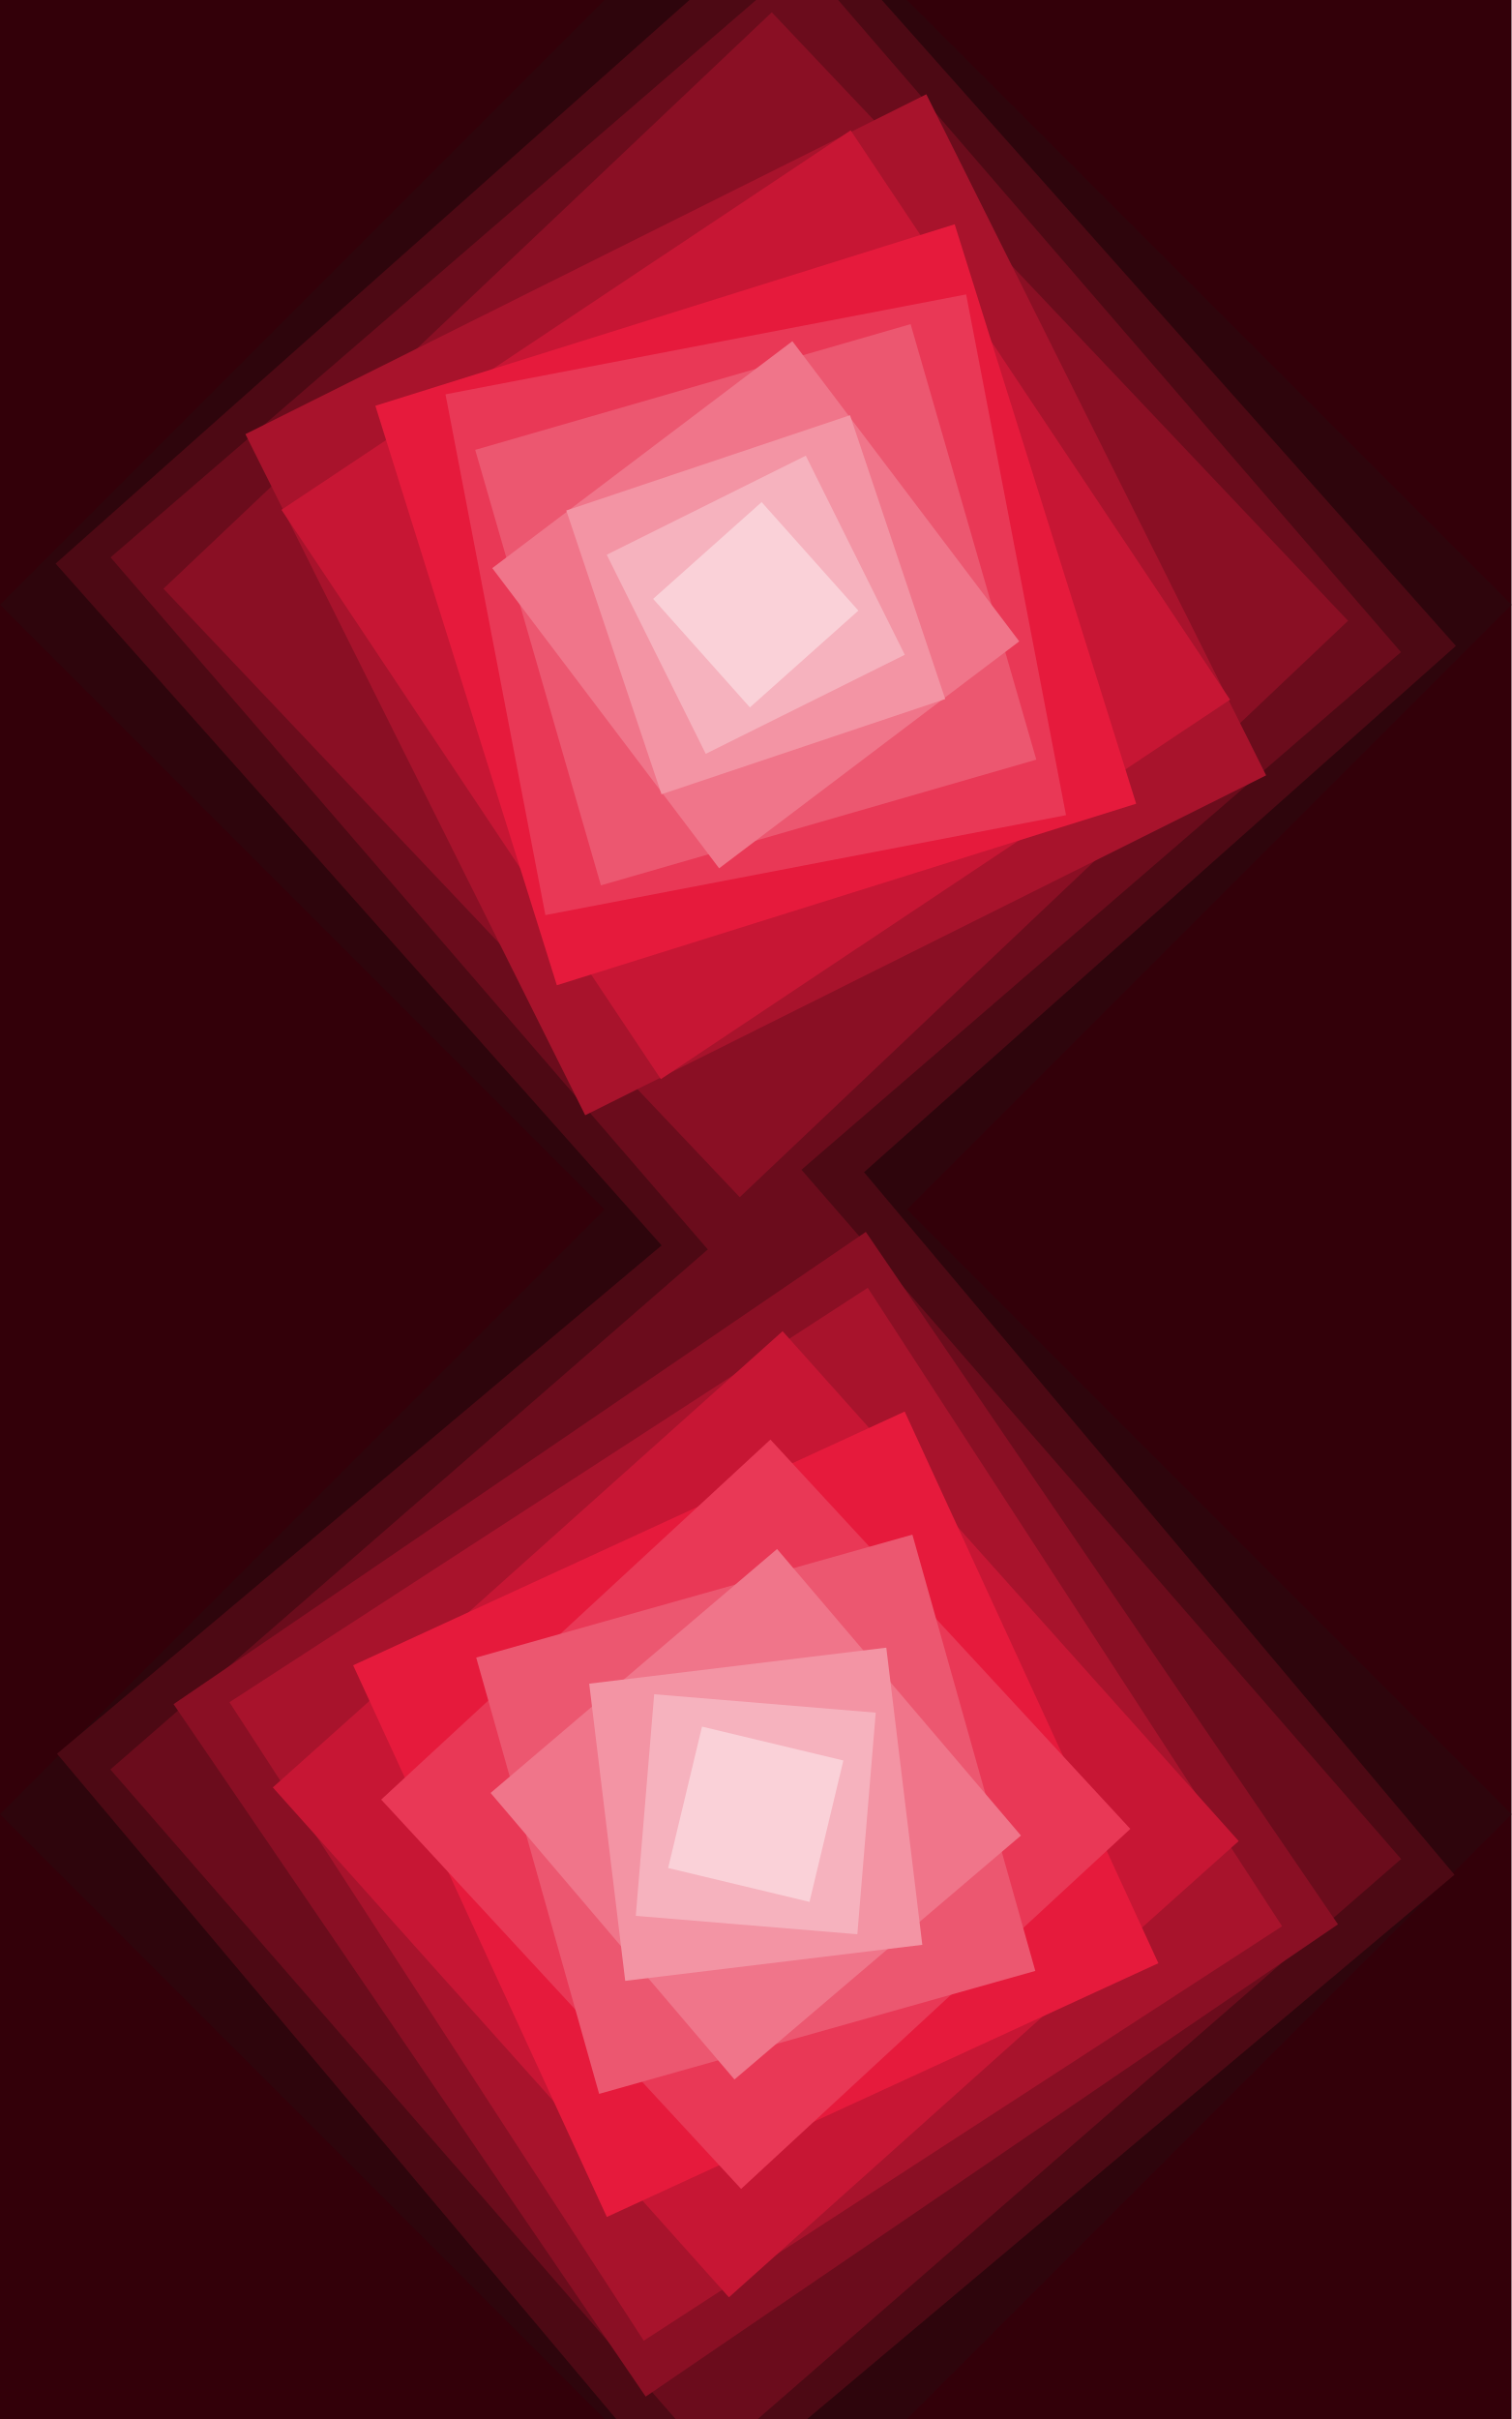
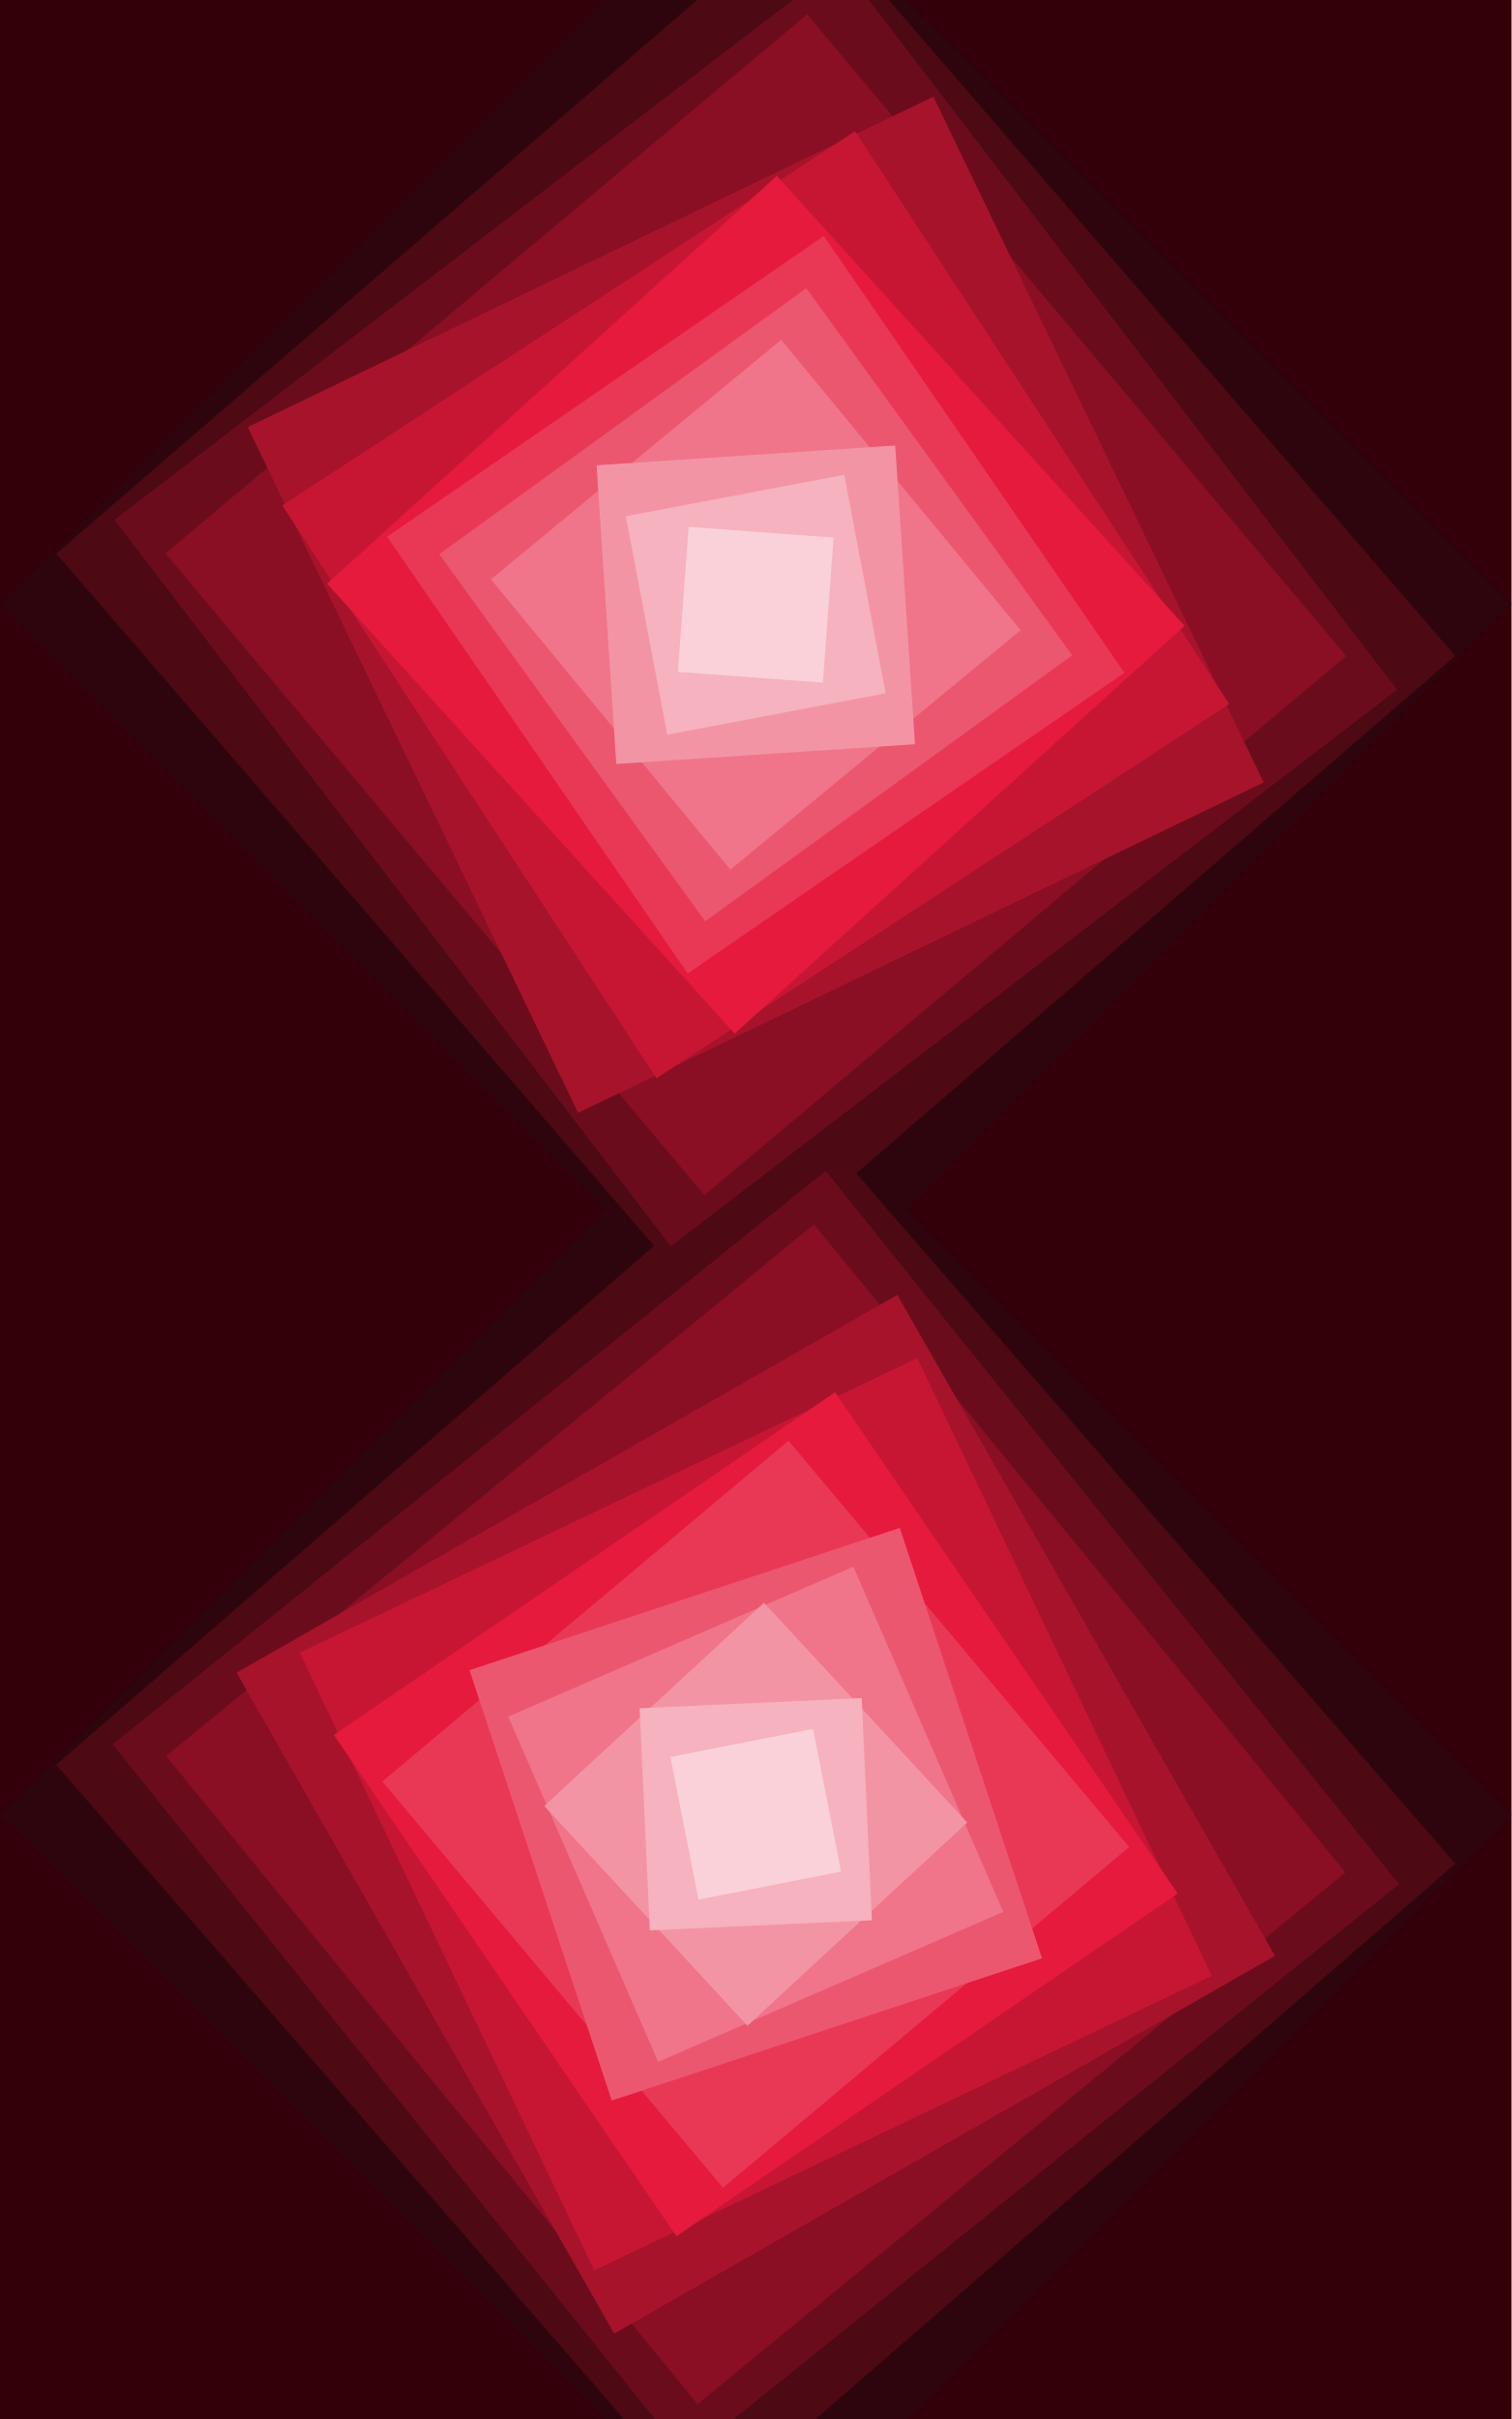
<svg xmlns="http://www.w3.org/2000/svg" viewBox="0 0 500 800" width="500" height="800" version="1.1">
  <rect width="500" height="800" fill="hsl(350,100%, 10%)" />
  <path d="M500,200L250,450L0,200L250,-50Z" fill="hsl(350,80%, 10%  )" />
  <path d="M500,600L250,850L0,600L250,350Z" fill="hsl(350,80%, 10%  )" />
-   <path d="M481.601,213.607L236.393,431.601L18.399,186.393L263.607,-31.601Z" fill="hsl(350,80%, 16.667%  )" />
-   <path d="M481.136,620.006L229.994,831.136L18.864,579.994L270.006,368.864Z" fill="hsl(350,80%, 16.667%  )" />
-   <path d="M463.426,215.67L234.33,413.426L36.574,184.33L265.67,-13.426Z" fill="hsl(350,80%, 23.333%  )" />
-   <path d="M463.487,614.811L235.189,813.487L36.513,585.189L264.811,386.513Z" fill="hsl(350,80%, 23.333%  )" />
-   <path d="M445.928,205.302L244.698,395.928L54.072,194.698L255.302,4.072Z" fill="hsl(350,80%, 30%  )" />
-   <path d="M442.589,636.407L213.593,792.589L57.411,563.593L286.407,407.411Z" fill="hsl(350,80%, 30%  )" />
-   <path d="M418.822,256.42L193.58,368.822L81.178,143.58L306.42,31.178Z" fill="hsl(350,80%, 36.667%  )" />
-   <path d="M424.103,637.044L212.956,774.103L75.897,562.956L287.044,425.897Z" fill="hsl(350,80%, 36.667%  )" />
-   <path d="M406.889,231.399L218.601,356.889L93.111,168.601L281.399,43.111Z" fill="hsl(350,80%, 43.333%  )" />
-   <path d="M409.754,608.872L241.128,759.754L90.246,591.128L258.872,440.246Z" fill="hsl(350,80%, 43.333%  )" />
-   <path d="M375.834,265.801L184.199,325.834L124.166,134.199L315.801,74.166Z" fill="hsl(350,80%, 50%  )" />
-   <path d="M383.181,649.262L200.738,733.181L116.819,550.738L299.262,466.819Z" fill="hsl(350,80%, 50%  )" />
-   <path d="M352.631,269.591L180.409,302.631L147.369,130.409L319.591,97.369Z" fill="hsl(350,80%, 56.667%  )" />
-   <path d="M373.905,604.845L245.155,723.905L126.095,595.155L254.845,476.095Z" fill="hsl(350,80%, 56.667%  )" />
-   <path d="M342.802,251.223L198.777,292.802L157.198,148.777L301.223,107.198Z" fill="hsl(350,80%, 63.333%  )" />
-   <path d="M342.474,651.813L198.187,692.474L157.526,548.187L301.813,507.526Z" fill="hsl(350,80%, 63.333%  )" />
-   <path d="M337.162,212.112L237.888,287.162L162.838,187.888L262.112,112.838Z" fill="hsl(350,80%, 70%  )" />
-   <path d="M337.717,607.046L242.954,687.717L162.283,592.954L257.046,512.283Z" fill="hsl(350,80%, 70%  )" />
-   <path d="M312.675,231.175L218.825,262.675L187.325,168.825L281.175,137.325Z" fill="hsl(350,80%, 76.667%  )" />
-   <path d="M305.093,643.182L206.818,655.093L194.907,556.818L293.182,544.907Z" fill="hsl(350,80%, 76.667%  )" />
-   <path d="M299.298,216.544L233.456,249.298L200.702,183.456L266.544,150.702Z" fill="hsl(350,80%, 83.333%  )" />
-   <path d="M283.603,639.685L210.315,633.603L216.397,560.315L289.685,566.397Z" fill="hsl(350,80%, 83.333%  )" />
-   <path d="M283.945,201.941L248.059,233.945L216.055,198.059L251.941,166.055Z" fill="hsl(350,80%, 90%  )" />
-   <path d="M267.776,628.983L221.017,617.776L232.224,571.017L278.983,582.224Z" fill="hsl(350,80%, 90%  )" />
+   <path d="M481.383,216.903L233.097,431.383L18.617,183.097L266.903,-31.383Z" fill="hsl(350,80%, 16.667%  )" />
+   <path d="M481.422,616.361L233.639,831.422L18.578,583.639L266.361,368.578Z" fill="hsl(350,80%, 16.667%  )" />
+   <path d="M462.148,228.093L221.907,412.148L37.852,171.907L278.093,-12.148Z" fill="hsl(350,80%, 23.333%  )" />
+   <path d="M462.747,623.126L226.874,812.747L37.253,576.874L273.126,387.253Z" fill="hsl(350,80%, 23.333%  )" />
+   <path d="M445.263,216.981L233.019,395.263L54.737,183.019L266.981,4.737Z" fill="hsl(350,80%, 30%  )" />
+   <path d="M445.054,619.237L230.763,795.054L54.946,580.763L269.237,404.946Z" fill="hsl(350,80%, 30%  )" />
+   <path d="M418.023,258.757L191.243,368.023L81.977,141.243L308.757,31.977Z" fill="hsl(350,80%, 36.667%  )" />
+   <path d="M421.733,646.817L203.183,771.733L78.267,553.183L296.817,428.267Z" fill="hsl(350,80%, 36.667%  )" />
+   <path d="M406.593,232.841L217.159,356.593L93.407,167.159L282.841,43.407Z" fill="hsl(350,80%, 43.333%  )" />
+   <path d="M400.82,653.417L196.583,750.82L99.18,546.583L303.417,449.18Z" fill="hsl(350,80%, 43.333%  )" />
+   <path d="M391.829,206.966L243.034,341.829L108.171,193.034L256.966,58.171Z" fill="hsl(350,80%, 50%  )" />
+   <path d="M389.557,626.229L223.771,739.557L110.443,573.771L276.229,460.443Z" fill="hsl(350,80%, 50%  )" />
+   <path d="M371.94,222.51L227.49,321.94L128.06,177.49L272.51,78.06Z" fill="hsl(350,80%, 56.667%  )" />
+   <path d="M373.525,610.838L239.162,723.525L126.475,589.162L260.838,476.475Z" fill="hsl(350,80%, 56.667%  )" />
+   <path d="M354.674,216.716L233.284,304.674L145.326,183.284L266.716,95.326Z" fill="hsl(350,80%, 63.333%  )" />
+   <path d="M344.691,647.641L202.359,694.691L155.309,552.359L297.641,505.309Z" fill="hsl(350,80%, 63.333%  )" />
+   <path d="M337.598,208.402L241.598,287.598L162.402,191.598L258.402,112.402Z" fill="hsl(350,80%, 70%  )" />
+   <path d="M331.862,632.289L217.711,681.862L168.138,567.711L282.289,518.138Z" fill="hsl(350,80%, 70%  )" />
+   <path d="M302.658,246.121L203.879,252.658L197.342,153.879L296.121,147.342Z" fill="hsl(350,80%, 76.667%  )" />
+   <path d="M319.946,602.741L247.259,669.946L180.054,597.259L252.741,530.054Z" fill="hsl(350,80%, 76.667%  )" />
+   <path d="M292.974,229.279L220.721,242.974L207.026,170.721L279.279,157.026Z" fill="hsl(350,80%, 83.333%  )" />
+   <path d="M288.413,635.049L214.951,638.413L211.587,564.951L285.049,561.587Z" fill="hsl(350,80%, 83.333%  )" />
+   <path d="M272.195,225.756L224.244,222.195L227.805,174.244L275.756,177.805Z" fill="hsl(350,80%, 90%  )" />
+   <path d="M278.233,618.944L231.056,628.233L221.767,581.056L268.944,571.767Z" fill="hsl(350,80%, 90%  )" />
</svg>
